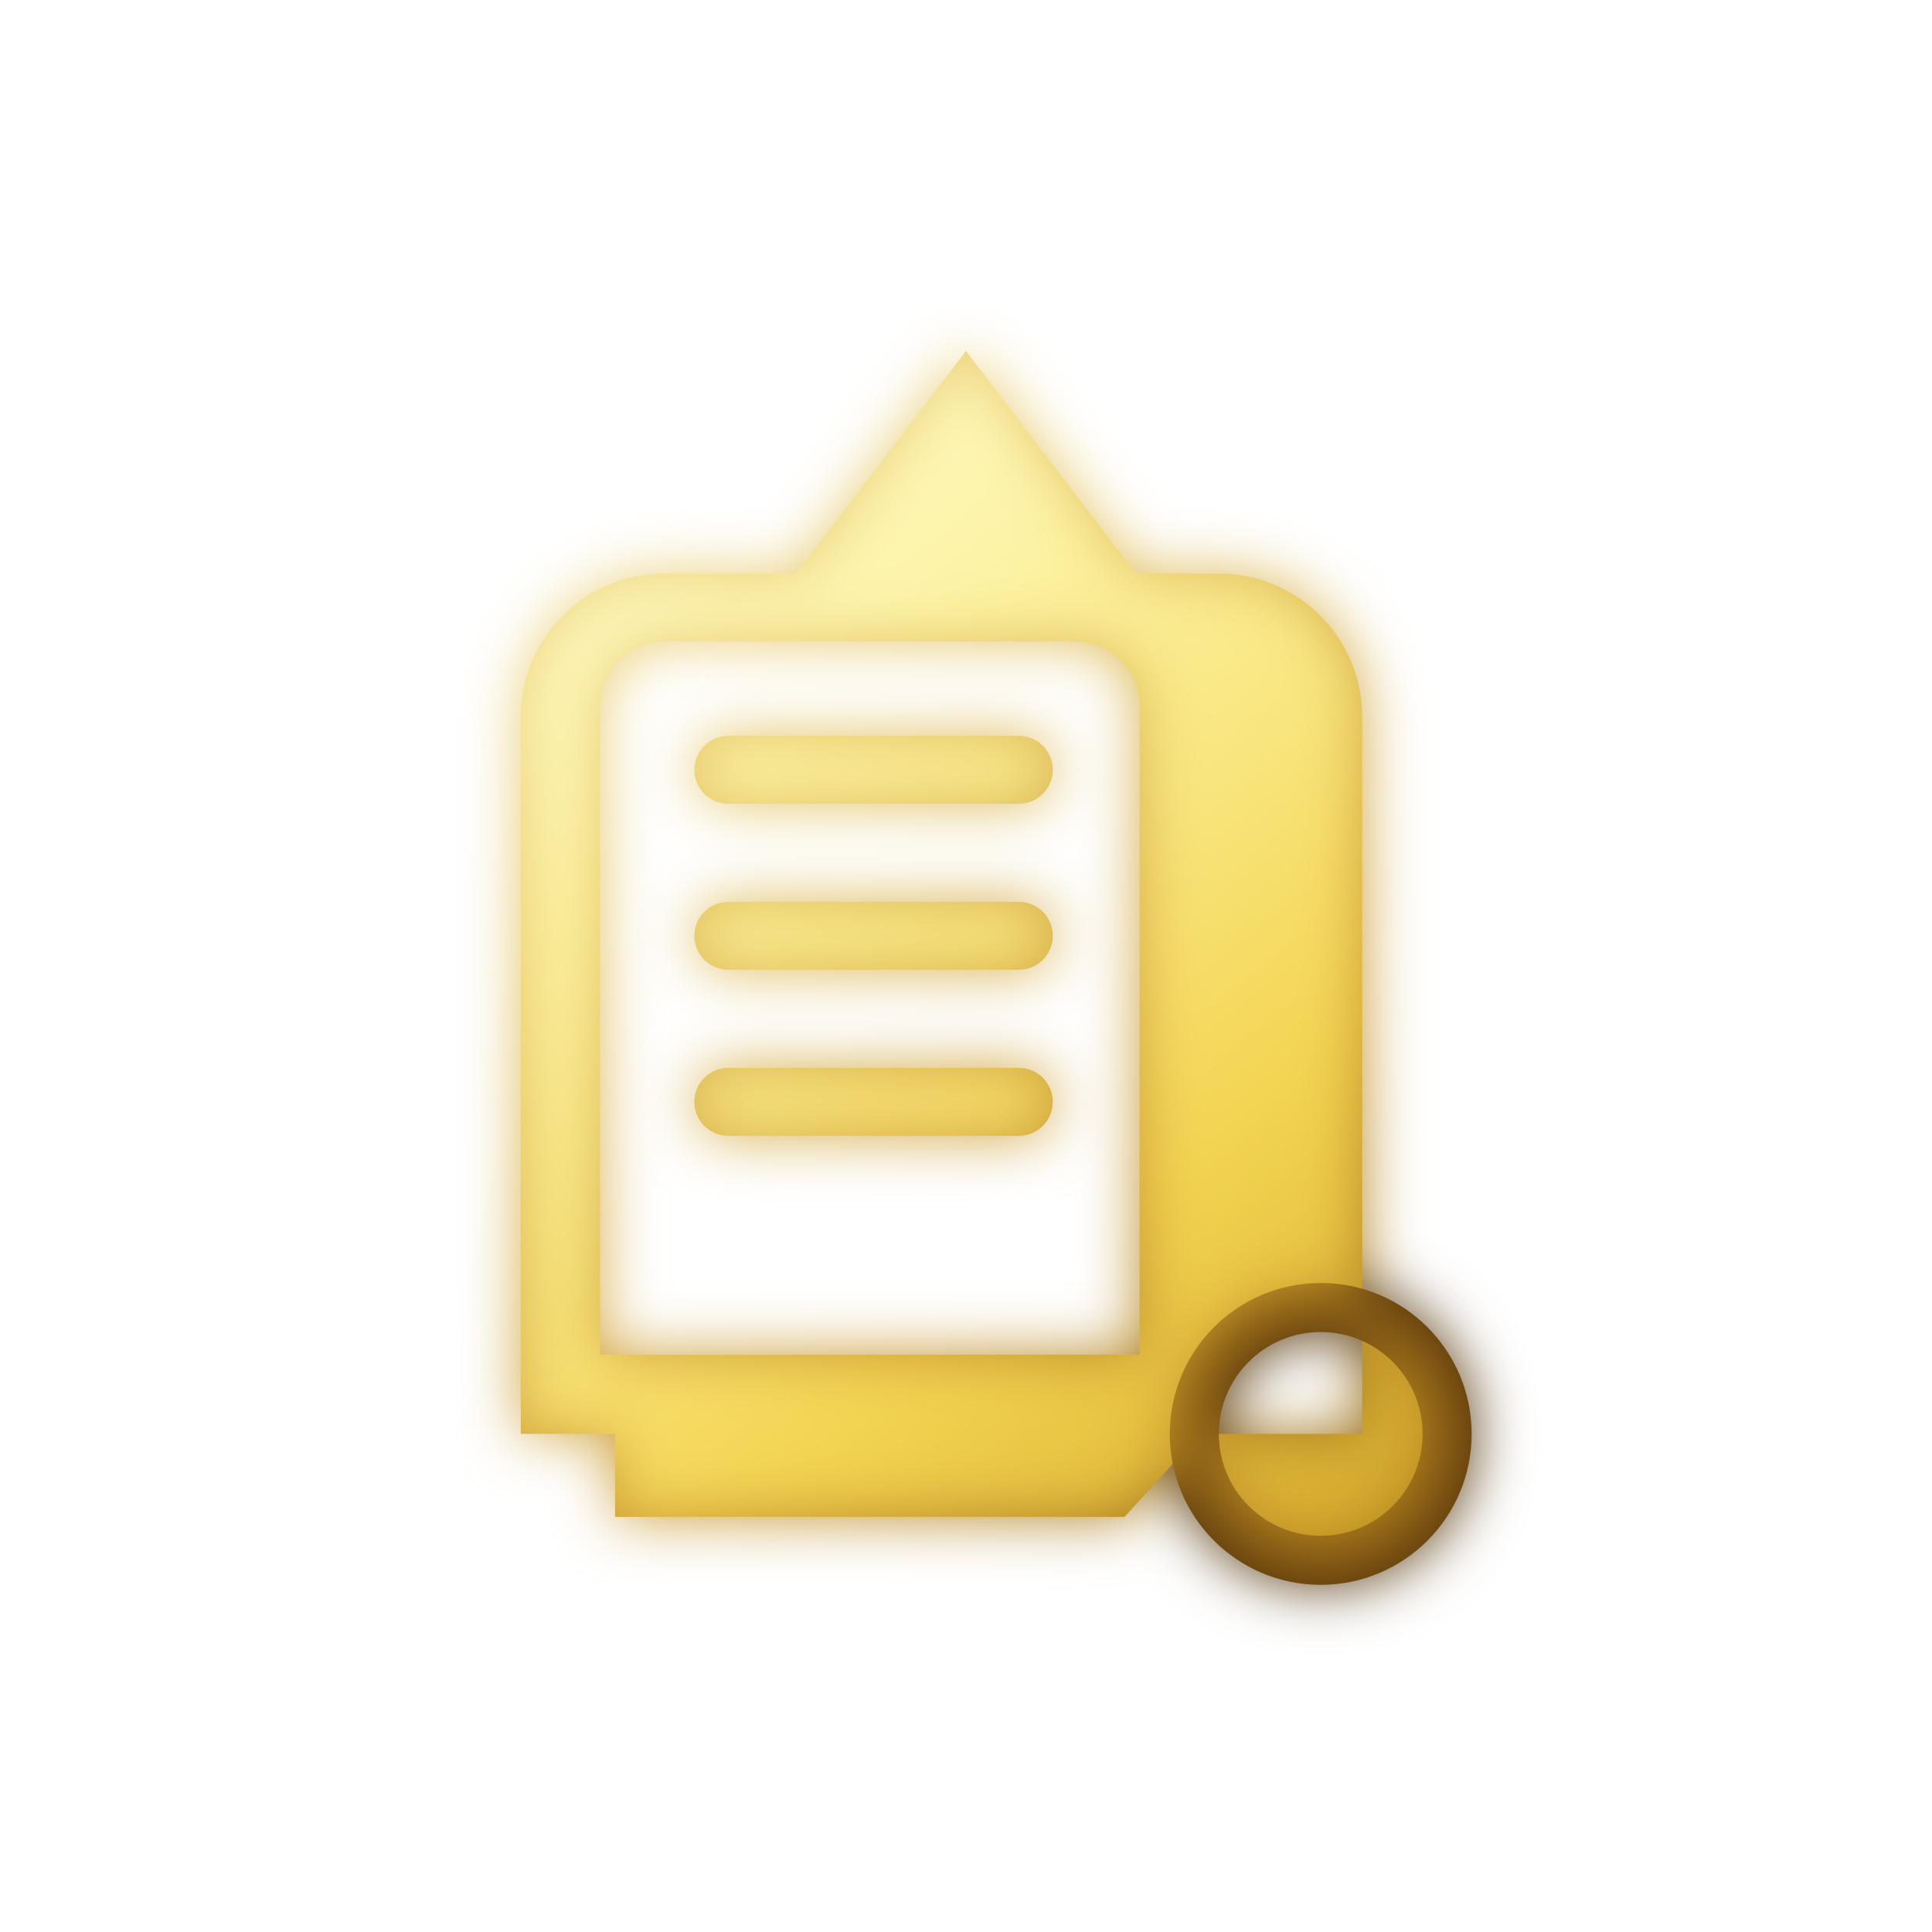
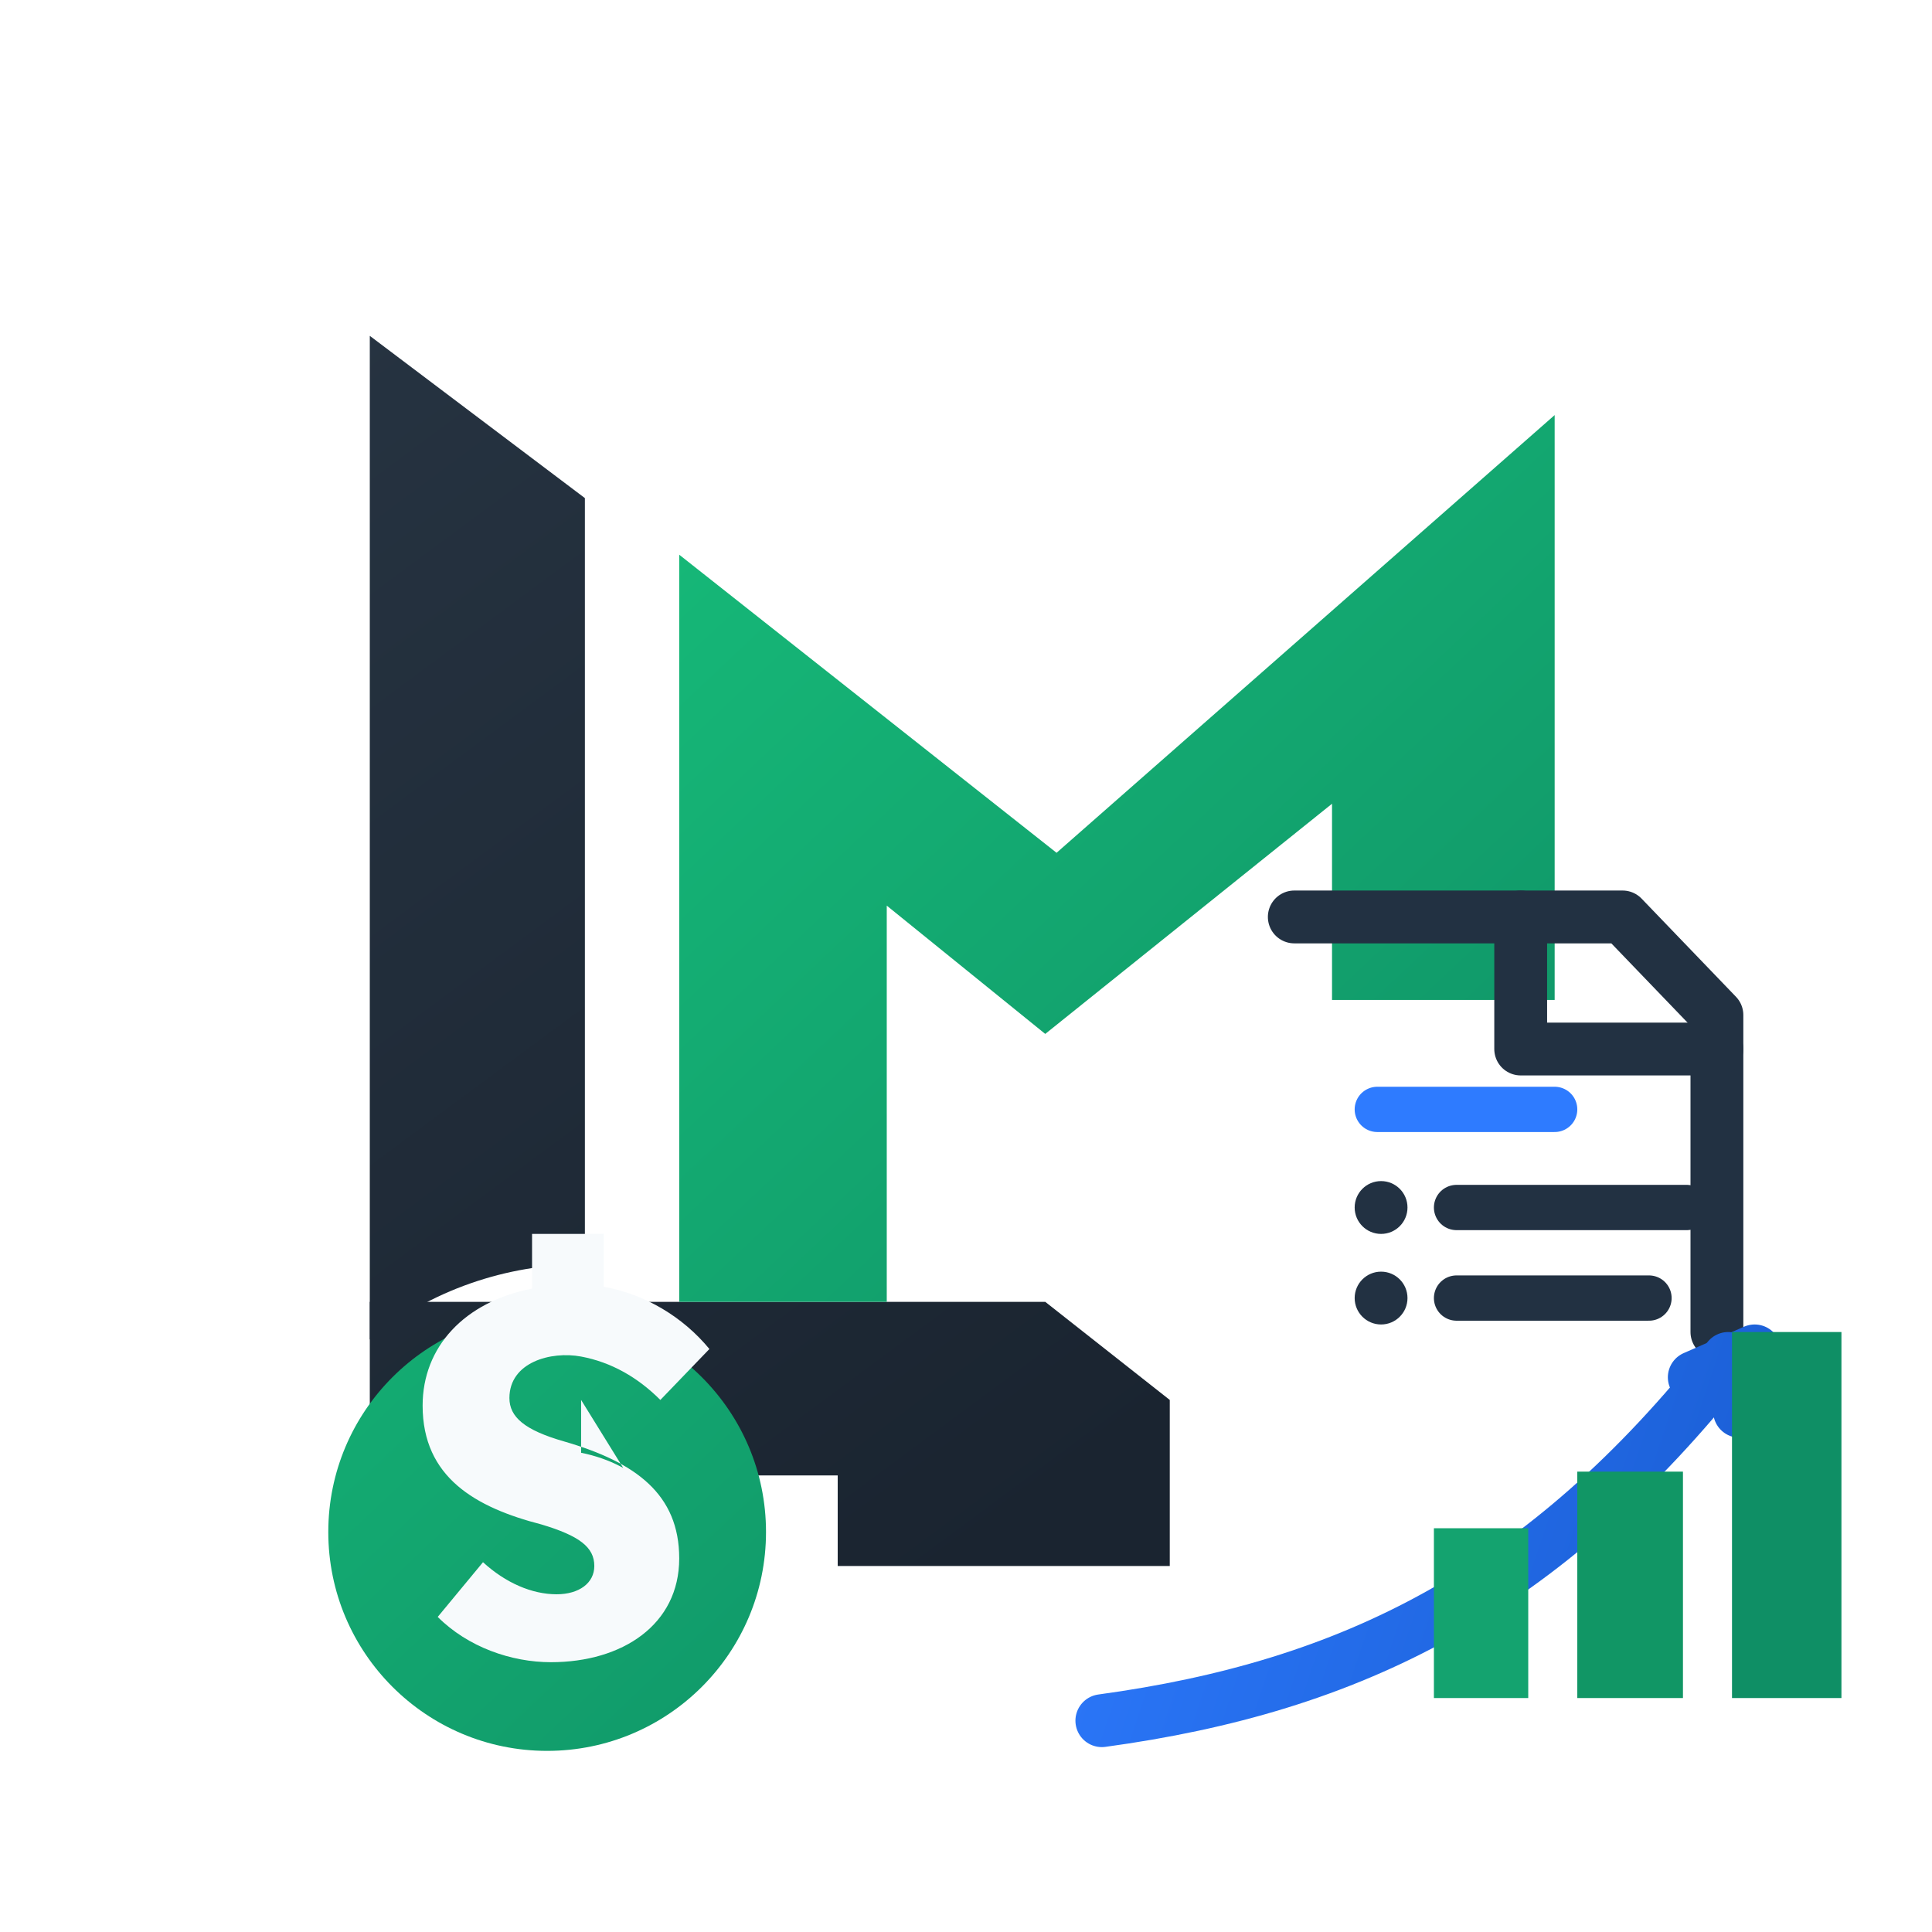
<svg xmlns="http://www.w3.org/2000/svg" width="1024" height="1024" viewBox="0 0 1024 1024" fill="none">
  <defs>
-     <linearGradient id="gold" x1="260" y1="150" x2="790" y2="830" gradientUnits="userSpaceOnUse">
-       <stop offset="0" stop-color="#F8E7A2" />
-       <stop offset="0.34" stop-color="#E5C565" />
-       <stop offset="0.68" stop-color="#C9972E" />
-       <stop offset="1" stop-color="#8A6112" />
+     <linearGradient id="emerald" x1="380" y1="230" x2="858" y2="738" gradientUnits="userSpaceOnUse">
+       <stop offset="0" stop-color="#16B978" />
+       <stop offset="1" stop-color="#0F8F65" />
    </linearGradient>
-     <filter id="softGlow" x="120" y="120" width="784" height="784" filterUnits="userSpaceOnUse" color-interpolation-filters="sRGB">
-       <feGaussianBlur stdDeviation="16" result="blur" />
-       <feColorMatrix in="blur" type="matrix" values="0 0 0 0 0.84 0 0 0 0 0.68 0 0 0 0 0.25 0 0 0 0.30 0" />
-       <feBlend in="SourceGraphic" in2="blur" mode="screen" />
-     </filter>
+     <linearGradient id="charcoal" x1="180" y1="176" x2="614" y2="762" gradientUnits="userSpaceOnUse">
+       <stop offset="0" stop-color="#263341" />
+       <stop offset="1" stop-color="#1A2430" />
+     </linearGradient>
+     <linearGradient id="accent" x1="534" y1="728" x2="918" y2="856" gradientUnits="userSpaceOnUse">
+       <stop offset="0" stop-color="#2E7BFF" />
+       <stop offset="1" stop-color="#1B5FD6" />
+     </linearGradient>
  </defs>
-   <g filter="url(#softGlow)">
-     <path fill="url(#gold)" fill-rule="evenodd" clip-rule="evenodd" d="M320 246L512 186L602 304H646C688 304 722 338 722 380V760H636L596 804H326V760H276V380C276 338 310 304 352 304H422L512 186L320 246ZM352 340C333.222 340 318 355.222 318 374V718H604V374C604 355.222 588.778 340 570 340H352ZM636 760C636 724.654 664.654 696 700 696C735.346 696 764 724.654 764 760C764 795.346 735.346 824 700 824C664.654 824 636 795.346 636 760ZM368 408C368 398.059 376.059 390 386 390H540C549.941 390 558 398.059 558 408C558 417.941 549.941 426 540 426H386C376.059 426 368 417.941 368 408ZM368 496C368 486.059 376.059 478 386 478H540C549.941 478 558 486.059 558 496C558 505.941 549.941 514 540 514H386C376.059 514 368 505.941 368 496ZM368 584C368 574.059 376.059 566 386 566H540C549.941 566 558 574.059 558 584C558 593.941 549.941 602 540 602H386C376.059 602 368 593.941 368 584Z" />
-     <path fill="#52330A" fill-rule="evenodd" clip-rule="evenodd" d="M700 680C744.183 680 780 715.817 780 760C780 804.183 744.183 840 700 840C655.817 840 620 804.183 620 760C620 715.817 655.817 680 700 680ZM700 706C729.823 706 754 730.177 754 760C754 789.823 729.823 814 700 814C670.177 814 646 789.823 646 760C646 730.177 670.177 706 700 706Z" />
-   </g>
+   <path d="M196 178L310 264V670C268 670 228 684 196 710V178Z" fill="url(#charcoal)" />
+   <path d="M196 690H554L620 742V830H444V782H196V690Z" fill="url(#charcoal)" />
+   <path d="M360 294L560 452L824 220V530H706V426L554 548L470 480V690H360V294Z" fill="url(#emerald)" />
+   <circle cx="290" cy="812" r="116" fill="url(#emerald)" />
+   <path d="M308 742V770C338 776 360 797 360 826C360 861 330 881 292 881C271 881 248 873 232 857L256 828C268 839 282 845 295 845C307 845 315 839 315 830C315 820 307 814 287 808C252 799 224 783 224 745C224 714 246 690 282 683V654H320V682C342 686 362 698 376 715L350 742C338 730 324 722 308 719C292 716 270 722 270 741C270 751 278 758 299 764C337 775 360 792 360 826" fill="#F7FAFC" />
+   <path d="M686 486H860L910 538V706" stroke="#223142" stroke-width="28" stroke-linecap="round" stroke-linejoin="round" />
+   <path d="M806 486V556H910" stroke="#223142" stroke-width="28" stroke-linecap="round" stroke-linejoin="round" />
+   <path d="M730 588H824" stroke="#2E7BFF" stroke-width="24" stroke-linecap="round" />
+   <circle cx="732" cy="640" r="14" fill="#223142" />
+   <circle cx="732" cy="688" r="14" fill="#223142" />
+   <path d="M772 640H894" stroke="#223142" stroke-width="24" stroke-linecap="round" />
+   <path d="M772 688H874" stroke="#223142" stroke-width="24" stroke-linecap="round" />
+   <path d="M584 912C716 894 818 844 916 720" stroke="url(#accent)" stroke-width="28" stroke-linecap="round" />
+   <path d="M898 730L930 716L922 748" stroke="url(#accent)" stroke-width="28" stroke-linecap="round" stroke-linejoin="round" />
+   <path d="M760 900H810V810H760V900Z" fill="#14A36F" />
+   <path d="M836 900H892V780H836V900Z" fill="#119665" />
+   <path d="M918 900H976V706H918V900Z" fill="#0F8F65" />
</svg>
